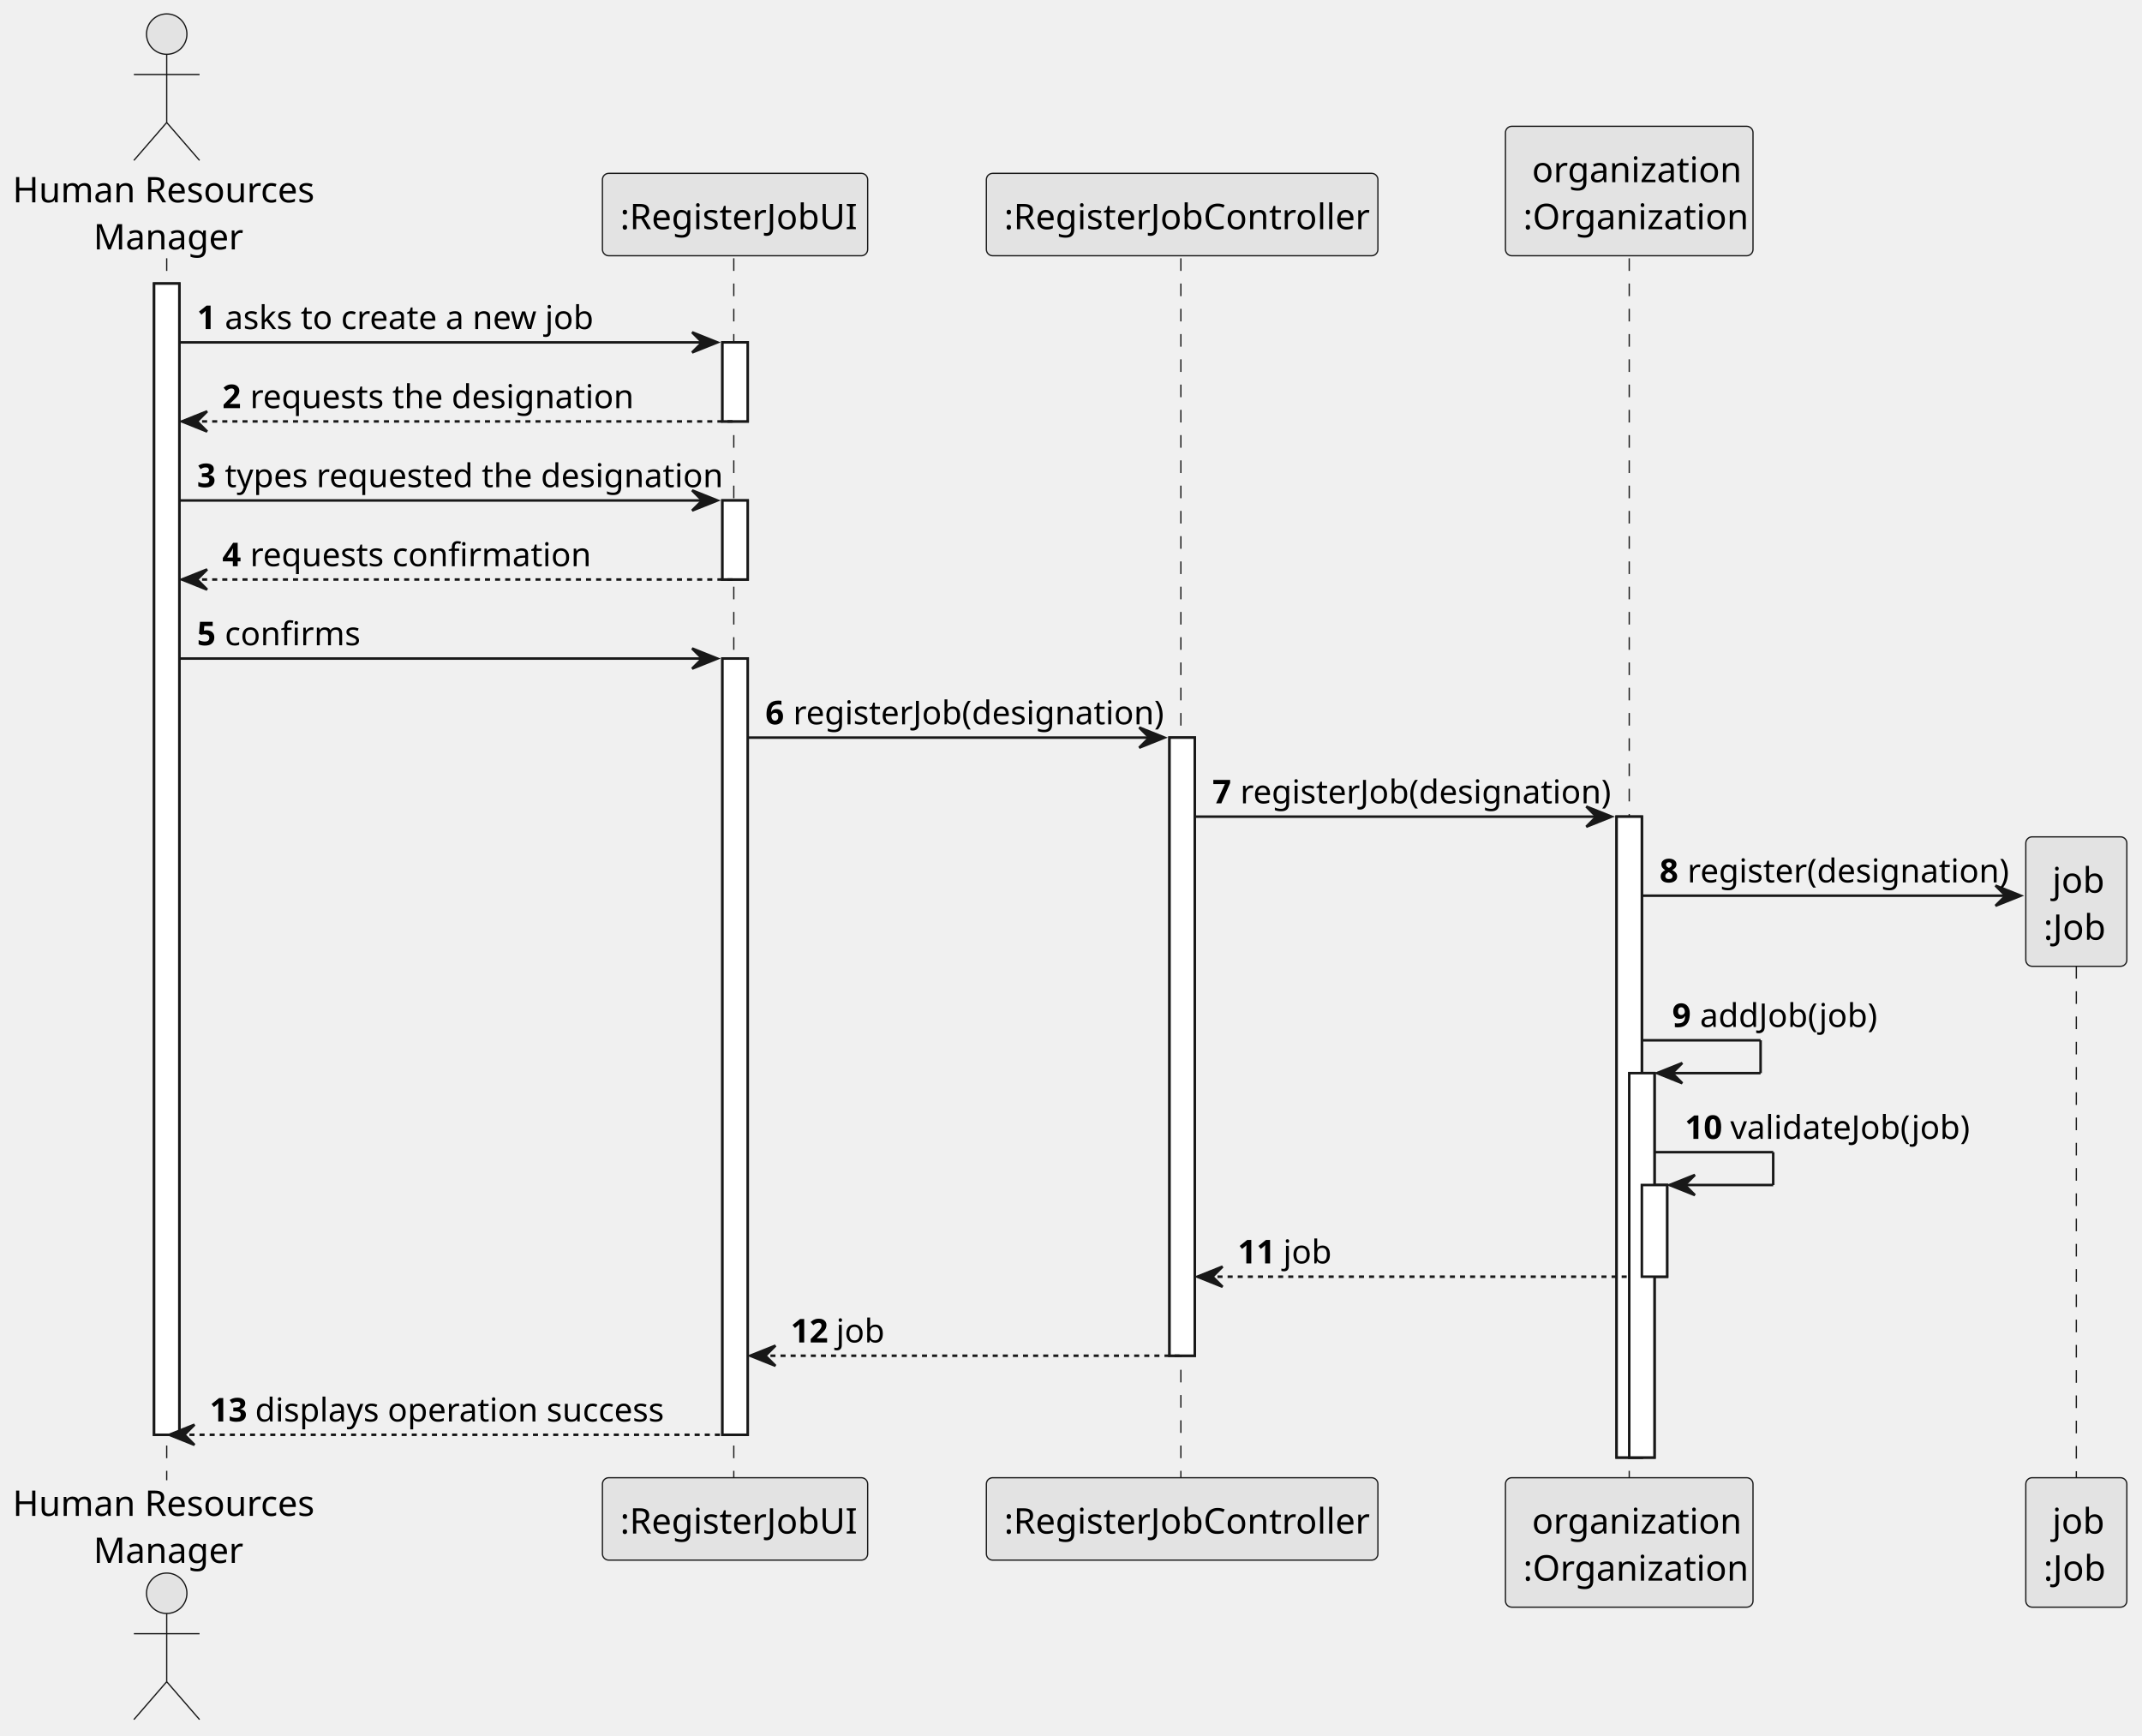
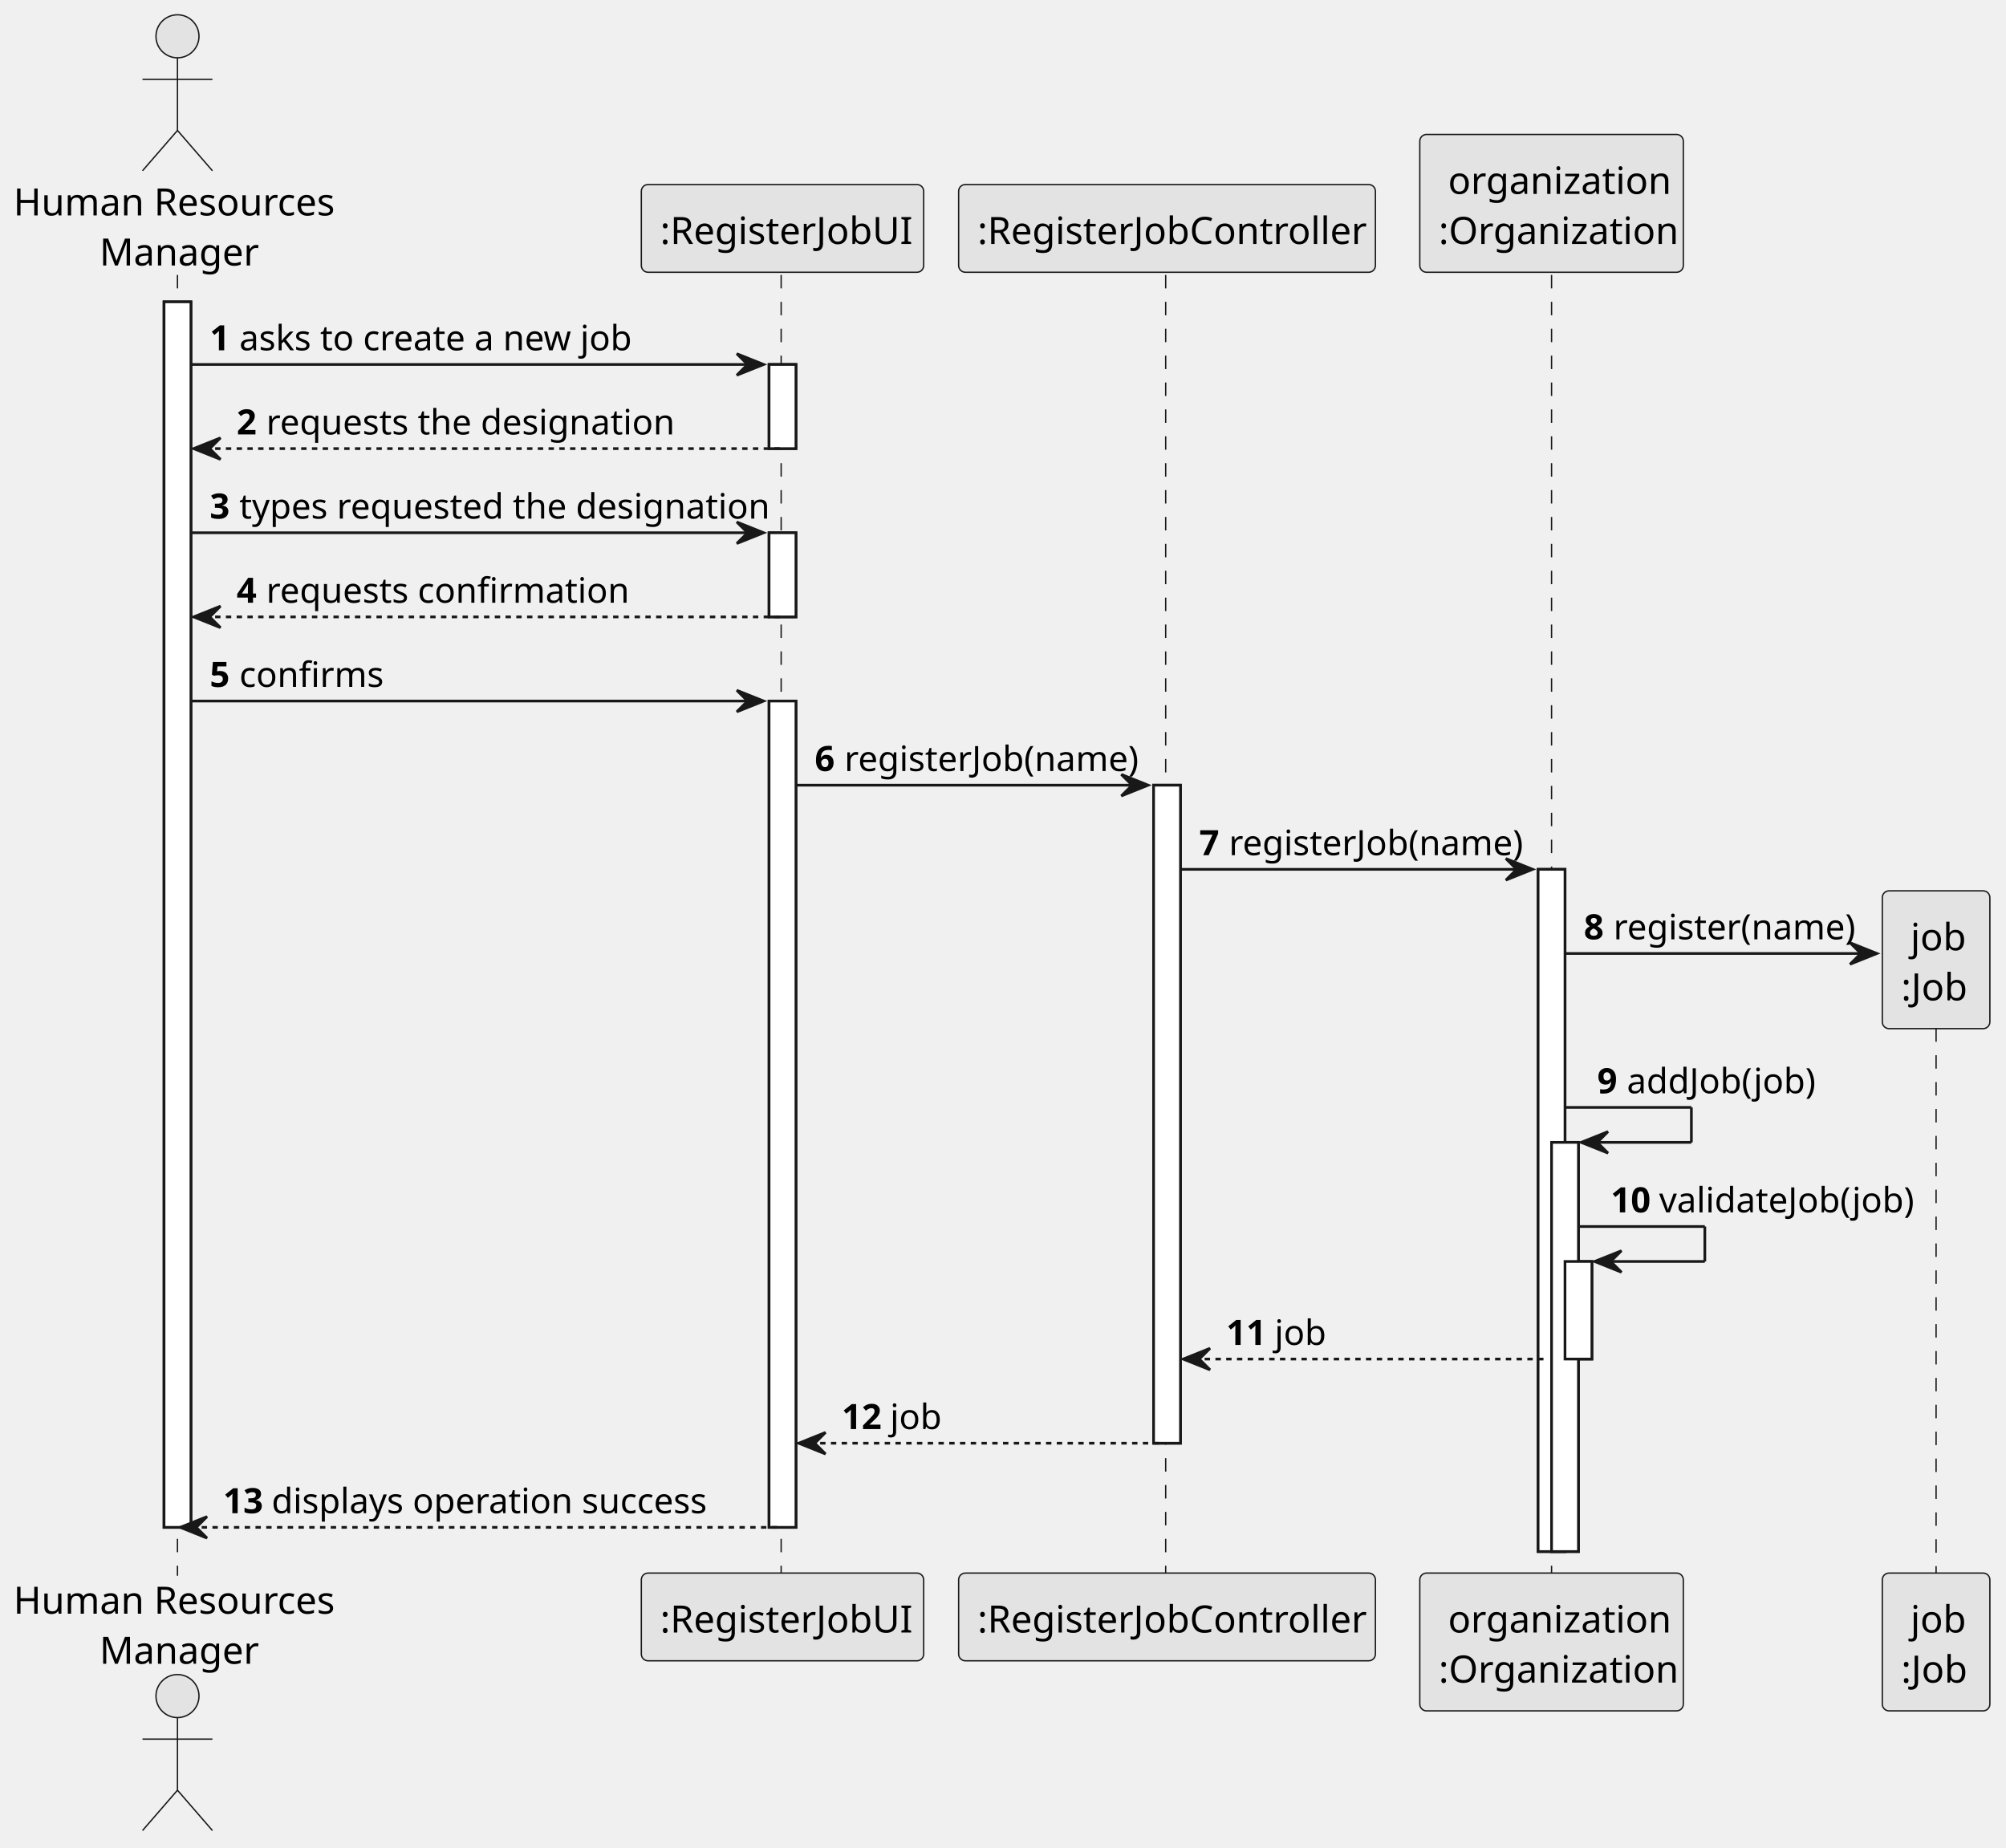
- <svg xmlns="http://www.w3.org/2000/svg" contentStyleType="text/css" height="687px" preserveAspectRatio="none" style="width:848px;height:687px;background:#FFFFFF;" version="1.1" viewBox="0 0 848 687" width="848px" zoomAndPan="magnify">
+ <svg xmlns="http://www.w3.org/2000/svg" contentStyleType="text/css" height="687px" preserveAspectRatio="none" style="width:746px;height:687px;background:#FFFFFF;" version="1.1" viewBox="0 0 746 687" width="746px" zoomAndPan="magnify">
  <defs />
  <g>
    <rect fill="#FFFFFF" height="455.734" style="stroke:#181818;stroke-width:1.0;" width="10" x="61" y="112.242" />
    <rect fill="#FFFFFF" height="31.291" style="stroke:#181818;stroke-width:1.0;" width="10" x="286" y="135.533" />
    <rect fill="#FFFFFF" height="31.291" style="stroke:#181818;stroke-width:1.0;" width="10" x="286" y="198.115" />
    <rect fill="#FFFFFF" height="307.279" style="stroke:#181818;stroke-width:1.0;" width="10" x="286" y="260.697" />
-     <rect fill="#FFFFFF" height="244.697" style="stroke:#181818;stroke-width:1.0;" width="10" x="463" y="291.988" />
-     <rect fill="#FFFFFF" height="253.697" style="stroke:#181818;stroke-width:1.0;" width="10" x="640" y="323.279" />
-     <rect fill="#FFFFFF" height="152.164" style="stroke:#181818;stroke-width:1.0;" width="10" x="645" y="424.812" />
-     <rect fill="#FFFFFF" height="36.291" style="stroke:#181818;stroke-width:1.0;" width="10" x="650" y="469.103" />
+     <rect fill="#FFFFFF" height="244.697" style="stroke:#181818;stroke-width:1.0;" width="10" x="429" y="291.988" />
+     <rect fill="#FFFFFF" height="253.697" style="stroke:#181818;stroke-width:1.0;" width="10" x="572" y="323.279" />
+     <rect fill="#FFFFFF" height="152.164" style="stroke:#181818;stroke-width:1.0;" width="10" x="577" y="424.812" />
+     <rect fill="#FFFFFF" height="36.291" style="stroke:#181818;stroke-width:1.0;" width="10" x="582" y="469.103" />
    <line style="stroke:#181818;stroke-width:0.5;stroke-dasharray:5.0,5.0;" x1="66" x2="66" y1="102.242" y2="585.977" />
    <line style="stroke:#181818;stroke-width:0.5;stroke-dasharray:5.0,5.0;" x1="290.5" x2="290.5" y1="102.242" y2="585.977" />
-     <line style="stroke:#181818;stroke-width:0.5;stroke-dasharray:5.0,5.0;" x1="467.5" x2="467.5" y1="102.242" y2="585.977" />
-     <line style="stroke:#181818;stroke-width:0.5;stroke-dasharray:5.0,5.0;" x1="645" x2="645" y1="102.242" y2="585.977" />
-     <line style="stroke:#181818;stroke-width:0.5;stroke-dasharray:5.0,5.0;" x1="822" x2="822" y1="372.4" y2="585.977" />
+     <line style="stroke:#181818;stroke-width:0.5;stroke-dasharray:5.0,5.0;" x1="433.5" x2="433.5" y1="102.242" y2="585.977" />
+     <line style="stroke:#181818;stroke-width:0.5;stroke-dasharray:5.0,5.0;" x1="577" x2="577" y1="102.242" y2="585.977" />
+     <line style="stroke:#181818;stroke-width:0.5;stroke-dasharray:5.0,5.0;" x1="720" x2="720" y1="372.4" y2="585.977" />
    <text fill="#000000" font-family="sans-serif" font-size="14" lengthAdjust="spacing" textLength="116" x="5" y="80.107">Human Resources</text>
    <text fill="#000000" font-family="sans-serif" font-size="14" lengthAdjust="spacing" textLength="56" x="37" y="98.728">Manager</text>
    <ellipse cx="66" cy="13.5" fill="#E3E3E3" rx="8" ry="8" style="stroke:#181818;stroke-width:0.5;" />
    <path d="M66,21.5 L66,48.5 M53,29.5 L79,29.5 M66,48.5 L53,63.5 M66,48.5 L79,63.5 " fill="none" style="stroke:#181818;stroke-width:0.5;" />
    <text fill="#000000" font-family="sans-serif" font-size="14" lengthAdjust="spacing" textLength="116" x="5" y="600.084">Human Resources</text>
    <text fill="#000000" font-family="sans-serif" font-size="14" lengthAdjust="spacing" textLength="56" x="37" y="618.705">Manager</text>
    <ellipse cx="66" cy="630.719" fill="#E3E3E3" rx="8" ry="8" style="stroke:#181818;stroke-width:0.5;" />
    <path d="M66,638.719 L66,665.719 M53,646.719 L79,646.719 M66,665.719 L53,680.719 M66,665.719 L79,680.719 " fill="none" style="stroke:#181818;stroke-width:0.5;" />
    <rect fill="#E3E3E3" height="32.621" rx="2.5" ry="2.5" style="stroke:#181818;stroke-width:0.5;" width="105" x="238.5" y="68.621" />
    <text fill="#000000" font-family="sans-serif" font-size="14" lengthAdjust="spacing" textLength="91" x="245.5" y="90.728">:RegisterJobUI</text>
    <rect fill="#E3E3E3" height="32.621" rx="2.5" ry="2.5" style="stroke:#181818;stroke-width:0.5;" width="105" x="238.5" y="584.977" />
    <text fill="#000000" font-family="sans-serif" font-size="14" lengthAdjust="spacing" textLength="91" x="245.5" y="607.084">:RegisterJobUI</text>
-     <rect fill="#E3E3E3" height="32.621" rx="2.5" ry="2.5" style="stroke:#181818;stroke-width:0.5;" width="155" x="390.5" y="68.621" />
-     <text fill="#000000" font-family="sans-serif" font-size="14" lengthAdjust="spacing" textLength="141" x="397.5" y="90.728">:RegisterJobController</text>
-     <rect fill="#E3E3E3" height="32.621" rx="2.5" ry="2.5" style="stroke:#181818;stroke-width:0.5;" width="155" x="390.5" y="584.977" />
-     <text fill="#000000" font-family="sans-serif" font-size="14" lengthAdjust="spacing" textLength="141" x="397.5" y="607.084">:RegisterJobController</text>
-     <rect fill="#E3E3E3" height="51.242" rx="2.5" ry="2.5" style="stroke:#181818;stroke-width:0.5;" width="98" x="596" y="50" />
-     <text fill="#000000" font-family="sans-serif" font-size="14" lengthAdjust="spacing" textLength="77" x="606.5" y="72.107">organization</text>
-     <text fill="#000000" font-family="sans-serif" font-size="14" lengthAdjust="spacing" textLength="84" x="603" y="90.728">:Organization</text>
-     <rect fill="#E3E3E3" height="51.242" rx="2.5" ry="2.5" style="stroke:#181818;stroke-width:0.5;" width="98" x="596" y="584.977" />
-     <text fill="#000000" font-family="sans-serif" font-size="14" lengthAdjust="spacing" textLength="77" x="606.5" y="607.084">organization</text>
-     <text fill="#000000" font-family="sans-serif" font-size="14" lengthAdjust="spacing" textLength="84" x="603" y="625.705">:Organization</text>
-     <rect fill="#E3E3E3" height="51.242" rx="2.5" ry="2.5" style="stroke:#181818;stroke-width:0.5;" width="40" x="802" y="584.977" />
-     <text fill="#000000" font-family="sans-serif" font-size="14" lengthAdjust="spacing" textLength="19" x="812.5" y="607.084">job</text>
-     <text fill="#000000" font-family="sans-serif" font-size="14" lengthAdjust="spacing" textLength="26" x="809" y="625.705">:Job</text>
+     <rect fill="#E3E3E3" height="32.621" rx="2.5" ry="2.5" style="stroke:#181818;stroke-width:0.5;" width="155" x="356.5" y="68.621" />
+     <text fill="#000000" font-family="sans-serif" font-size="14" lengthAdjust="spacing" textLength="141" x="363.5" y="90.728">:RegisterJobController</text>
+     <rect fill="#E3E3E3" height="32.621" rx="2.5" ry="2.5" style="stroke:#181818;stroke-width:0.5;" width="155" x="356.5" y="584.977" />
+     <text fill="#000000" font-family="sans-serif" font-size="14" lengthAdjust="spacing" textLength="141" x="363.5" y="607.084">:RegisterJobController</text>
+     <rect fill="#E3E3E3" height="51.242" rx="2.5" ry="2.5" style="stroke:#181818;stroke-width:0.5;" width="98" x="528" y="50" />
+     <text fill="#000000" font-family="sans-serif" font-size="14" lengthAdjust="spacing" textLength="77" x="538.5" y="72.107">organization</text>
+     <text fill="#000000" font-family="sans-serif" font-size="14" lengthAdjust="spacing" textLength="84" x="535" y="90.728">:Organization</text>
+     <rect fill="#E3E3E3" height="51.242" rx="2.5" ry="2.5" style="stroke:#181818;stroke-width:0.5;" width="98" x="528" y="584.977" />
+     <text fill="#000000" font-family="sans-serif" font-size="14" lengthAdjust="spacing" textLength="77" x="538.5" y="607.084">organization</text>
+     <text fill="#000000" font-family="sans-serif" font-size="14" lengthAdjust="spacing" textLength="84" x="535" y="625.705">:Organization</text>
+     <rect fill="#E3E3E3" height="51.242" rx="2.5" ry="2.5" style="stroke:#181818;stroke-width:0.5;" width="40" x="700" y="584.977" />
+     <text fill="#000000" font-family="sans-serif" font-size="14" lengthAdjust="spacing" textLength="19" x="710.5" y="607.084">job</text>
+     <text fill="#000000" font-family="sans-serif" font-size="14" lengthAdjust="spacing" textLength="26" x="707" y="625.705">:Job</text>
    <rect fill="#FFFFFF" height="455.734" style="stroke:#181818;stroke-width:1.0;" width="10" x="61" y="112.242" />
    <rect fill="#FFFFFF" height="31.291" style="stroke:#181818;stroke-width:1.0;" width="10" x="286" y="135.533" />
    <rect fill="#FFFFFF" height="31.291" style="stroke:#181818;stroke-width:1.0;" width="10" x="286" y="198.115" />
    <rect fill="#FFFFFF" height="307.279" style="stroke:#181818;stroke-width:1.0;" width="10" x="286" y="260.697" />
-     <rect fill="#FFFFFF" height="244.697" style="stroke:#181818;stroke-width:1.0;" width="10" x="463" y="291.988" />
-     <rect fill="#FFFFFF" height="253.697" style="stroke:#181818;stroke-width:1.0;" width="10" x="640" y="323.279" />
-     <rect fill="#FFFFFF" height="152.164" style="stroke:#181818;stroke-width:1.0;" width="10" x="645" y="424.812" />
-     <rect fill="#FFFFFF" height="36.291" style="stroke:#181818;stroke-width:1.0;" width="10" x="650" y="469.103" />
+     <rect fill="#FFFFFF" height="244.697" style="stroke:#181818;stroke-width:1.0;" width="10" x="429" y="291.988" />
+     <rect fill="#FFFFFF" height="253.697" style="stroke:#181818;stroke-width:1.0;" width="10" x="572" y="323.279" />
+     <rect fill="#FFFFFF" height="152.164" style="stroke:#181818;stroke-width:1.0;" width="10" x="577" y="424.812" />
+     <rect fill="#FFFFFF" height="36.291" style="stroke:#181818;stroke-width:1.0;" width="10" x="582" y="469.103" />
    <polygon fill="#181818" points="274,131.533,284,135.533,274,139.533,278,135.533" style="stroke:#181818;stroke-width:1.0;" />
    <line style="stroke:#181818;stroke-width:1.0;" x1="71" x2="280" y1="135.533" y2="135.533" />
    <text fill="#000000" font-family="sans-serif" font-size="13" font-weight="bold" lengthAdjust="spacing" textLength="7" x="78" y="130.27">1</text>
    <text fill="#000000" font-family="sans-serif" font-size="13" lengthAdjust="spacing" textLength="142" x="89" y="130.27">asks to create a new job</text>
    <polygon fill="#181818" points="82,162.824,72,166.824,82,170.824,78,166.824" style="stroke:#181818;stroke-width:1.0;" />
    <line style="stroke:#181818;stroke-width:1.0;stroke-dasharray:2.0,2.0;" x1="76" x2="290" y1="166.824" y2="166.824" />
    <text fill="#000000" font-family="sans-serif" font-size="13" font-weight="bold" lengthAdjust="spacing" textLength="7" x="88" y="161.561">2</text>
    <text fill="#000000" font-family="sans-serif" font-size="13" lengthAdjust="spacing" textLength="142" x="99" y="161.561">requests the designation</text>
    <polygon fill="#181818" points="274,194.115,284,198.115,274,202.115,278,198.115" style="stroke:#181818;stroke-width:1.0;" />
    <line style="stroke:#181818;stroke-width:1.0;" x1="71" x2="280" y1="198.115" y2="198.115" />
    <text fill="#000000" font-family="sans-serif" font-size="13" font-weight="bold" lengthAdjust="spacing" textLength="7" x="78" y="192.852">3</text>
    <text fill="#000000" font-family="sans-serif" font-size="13" lengthAdjust="spacing" textLength="185" x="89" y="192.852">types requested the designation</text>
    <polygon fill="#181818" points="82,225.406,72,229.406,82,233.406,78,229.406" style="stroke:#181818;stroke-width:1.0;" />
    <line style="stroke:#181818;stroke-width:1.0;stroke-dasharray:2.0,2.0;" x1="76" x2="290" y1="229.406" y2="229.406" />
    <text fill="#000000" font-family="sans-serif" font-size="13" font-weight="bold" lengthAdjust="spacing" textLength="7" x="88" y="224.144">4</text>
    <text fill="#000000" font-family="sans-serif" font-size="13" lengthAdjust="spacing" textLength="124" x="99" y="224.144">requests confirmation</text>
    <polygon fill="#181818" points="274,256.697,284,260.697,274,264.697,278,260.697" style="stroke:#181818;stroke-width:1.0;" />
    <line style="stroke:#181818;stroke-width:1.0;" x1="71" x2="280" y1="260.697" y2="260.697" />
    <text fill="#000000" font-family="sans-serif" font-size="13" font-weight="bold" lengthAdjust="spacing" textLength="7" x="78" y="255.435">5</text>
    <text fill="#000000" font-family="sans-serif" font-size="13" lengthAdjust="spacing" textLength="49" x="89" y="255.435">confirms</text>
-     <polygon fill="#181818" points="451,287.988,461,291.988,451,295.988,455,291.988" style="stroke:#181818;stroke-width:1.0;" />
-     <line style="stroke:#181818;stroke-width:1.0;" x1="296" x2="457" y1="291.988" y2="291.988" />
+     <polygon fill="#181818" points="417,287.988,427,291.988,417,295.988,421,291.988" style="stroke:#181818;stroke-width:1.0;" />
+     <line style="stroke:#181818;stroke-width:1.0;" x1="296" x2="423" y1="291.988" y2="291.988" />
    <text fill="#000000" font-family="sans-serif" font-size="13" font-weight="bold" lengthAdjust="spacing" textLength="7" x="303" y="286.726">6</text>
-     <text fill="#000000" font-family="sans-serif" font-size="13" lengthAdjust="spacing" textLength="137" x="314" y="286.726">registerJob(designation)</text>
-     <polygon fill="#181818" points="628,319.279,638,323.279,628,327.279,632,323.279" style="stroke:#181818;stroke-width:1.0;" />
-     <line style="stroke:#181818;stroke-width:1.0;" x1="473" x2="634" y1="323.279" y2="323.279" />
-     <text fill="#000000" font-family="sans-serif" font-size="13" font-weight="bold" lengthAdjust="spacing" textLength="7" x="480" y="318.017">7</text>
-     <text fill="#000000" font-family="sans-serif" font-size="13" lengthAdjust="spacing" textLength="137" x="491" y="318.017">registerJob(designation)</text>
-     <polygon fill="#181818" points="790,350.57,800,354.57,790,358.57,794,354.57" style="stroke:#181818;stroke-width:1.0;" />
-     <line style="stroke:#181818;stroke-width:1.0;" x1="650" x2="796" y1="354.57" y2="354.57" />
-     <text fill="#000000" font-family="sans-serif" font-size="13" font-weight="bold" lengthAdjust="spacing" textLength="7" x="657" y="349.308">8</text>
-     <text fill="#000000" font-family="sans-serif" font-size="13" lengthAdjust="spacing" textLength="117" x="668" y="349.308">register(designation)</text>
-     <rect fill="#E3E3E3" height="51.242" rx="2.5" ry="2.5" style="stroke:#181818;stroke-width:0.5;" width="40" x="802" y="331.279" />
-     <text fill="#000000" font-family="sans-serif" font-size="14" lengthAdjust="spacing" textLength="19" x="812.5" y="353.387">job</text>
-     <text fill="#000000" font-family="sans-serif" font-size="14" lengthAdjust="spacing" textLength="26" x="809" y="372.008">:Job</text>
-     <line style="stroke:#181818;stroke-width:1.0;" x1="650" x2="697" y1="411.812" y2="411.812" />
-     <line style="stroke:#181818;stroke-width:1.0;" x1="697" x2="697" y1="411.812" y2="424.812" />
-     <line style="stroke:#181818;stroke-width:1.0;" x1="656" x2="697" y1="424.812" y2="424.812" />
-     <polygon fill="#181818" points="666,420.812,656,424.812,666,428.812,662,424.812" style="stroke:#181818;stroke-width:1.0;" />
-     <text fill="#000000" font-family="sans-serif" font-size="13" font-weight="bold" lengthAdjust="spacing" textLength="7" x="662" y="406.55">9</text>
-     <text fill="#000000" font-family="sans-serif" font-size="13" lengthAdjust="spacing" textLength="66" x="673" y="406.55">addJob(job)</text>
-     <line style="stroke:#181818;stroke-width:1.0;" x1="655" x2="702" y1="456.103" y2="456.103" />
-     <line style="stroke:#181818;stroke-width:1.0;" x1="702" x2="702" y1="456.103" y2="469.103" />
-     <line style="stroke:#181818;stroke-width:1.0;" x1="661" x2="702" y1="469.103" y2="469.103" />
-     <polygon fill="#181818" points="671,465.103,661,469.103,671,473.103,667,469.103" style="stroke:#181818;stroke-width:1.0;" />
-     <text fill="#000000" font-family="sans-serif" font-size="13" font-weight="bold" lengthAdjust="spacing" textLength="14" x="667" y="450.841">10</text>
-     <text fill="#000000" font-family="sans-serif" font-size="13" lengthAdjust="spacing" textLength="88" x="685" y="450.841">validateJob(job)</text>
-     <polygon fill="#181818" points="484,501.394,474,505.394,484,509.394,480,505.394" style="stroke:#181818;stroke-width:1.0;" />
-     <line style="stroke:#181818;stroke-width:1.0;stroke-dasharray:2.0,2.0;" x1="478" x2="644" y1="505.394" y2="505.394" />
-     <text fill="#000000" font-family="sans-serif" font-size="13" font-weight="bold" lengthAdjust="spacing" textLength="14" x="490" y="500.132">11</text>
-     <text fill="#000000" font-family="sans-serif" font-size="13" lengthAdjust="spacing" textLength="17" x="508" y="500.132">job</text>
+     <text fill="#000000" font-family="sans-serif" font-size="13" lengthAdjust="spacing" textLength="103" x="314" y="286.726">registerJob(name)</text>
+     <polygon fill="#181818" points="560,319.279,570,323.279,560,327.279,564,323.279" style="stroke:#181818;stroke-width:1.0;" />
+     <line style="stroke:#181818;stroke-width:1.0;" x1="439" x2="566" y1="323.279" y2="323.279" />
+     <text fill="#000000" font-family="sans-serif" font-size="13" font-weight="bold" lengthAdjust="spacing" textLength="7" x="446" y="318.017">7</text>
+     <text fill="#000000" font-family="sans-serif" font-size="13" lengthAdjust="spacing" textLength="103" x="457" y="318.017">registerJob(name)</text>
+     <polygon fill="#181818" points="688,350.57,698,354.57,688,358.57,692,354.57" style="stroke:#181818;stroke-width:1.0;" />
+     <line style="stroke:#181818;stroke-width:1.0;" x1="582" x2="694" y1="354.57" y2="354.57" />
+     <text fill="#000000" font-family="sans-serif" font-size="13" font-weight="bold" lengthAdjust="spacing" textLength="7" x="589" y="349.308">8</text>
+     <text fill="#000000" font-family="sans-serif" font-size="13" lengthAdjust="spacing" textLength="83" x="600" y="349.308">register(name)</text>
+     <rect fill="#E3E3E3" height="51.242" rx="2.5" ry="2.5" style="stroke:#181818;stroke-width:0.5;" width="40" x="700" y="331.279" />
+     <text fill="#000000" font-family="sans-serif" font-size="14" lengthAdjust="spacing" textLength="19" x="710.5" y="353.387">job</text>
+     <text fill="#000000" font-family="sans-serif" font-size="14" lengthAdjust="spacing" textLength="26" x="707" y="372.008">:Job</text>
+     <line style="stroke:#181818;stroke-width:1.0;" x1="582" x2="629" y1="411.812" y2="411.812" />
+     <line style="stroke:#181818;stroke-width:1.0;" x1="629" x2="629" y1="411.812" y2="424.812" />
+     <line style="stroke:#181818;stroke-width:1.0;" x1="588" x2="629" y1="424.812" y2="424.812" />
+     <polygon fill="#181818" points="598,420.812,588,424.812,598,428.812,594,424.812" style="stroke:#181818;stroke-width:1.0;" />
+     <text fill="#000000" font-family="sans-serif" font-size="13" font-weight="bold" lengthAdjust="spacing" textLength="7" x="594" y="406.55">9</text>
+     <text fill="#000000" font-family="sans-serif" font-size="13" lengthAdjust="spacing" textLength="66" x="605" y="406.55">addJob(job)</text>
+     <line style="stroke:#181818;stroke-width:1.0;" x1="587" x2="634" y1="456.103" y2="456.103" />
+     <line style="stroke:#181818;stroke-width:1.0;" x1="634" x2="634" y1="456.103" y2="469.103" />
+     <line style="stroke:#181818;stroke-width:1.0;" x1="593" x2="634" y1="469.103" y2="469.103" />
+     <polygon fill="#181818" points="603,465.103,593,469.103,603,473.103,599,469.103" style="stroke:#181818;stroke-width:1.0;" />
+     <text fill="#000000" font-family="sans-serif" font-size="13" font-weight="bold" lengthAdjust="spacing" textLength="14" x="599" y="450.841">10</text>
+     <text fill="#000000" font-family="sans-serif" font-size="13" lengthAdjust="spacing" textLength="88" x="617" y="450.841">validateJob(job)</text>
+     <polygon fill="#181818" points="450,501.394,440,505.394,450,509.394,446,505.394" style="stroke:#181818;stroke-width:1.0;" />
+     <line style="stroke:#181818;stroke-width:1.0;stroke-dasharray:2.0,2.0;" x1="444" x2="576" y1="505.394" y2="505.394" />
+     <text fill="#000000" font-family="sans-serif" font-size="13" font-weight="bold" lengthAdjust="spacing" textLength="14" x="456" y="500.132">11</text>
+     <text fill="#000000" font-family="sans-serif" font-size="13" lengthAdjust="spacing" textLength="17" x="474" y="500.132">job</text>
    <polygon fill="#181818" points="307,532.686,297,536.686,307,540.686,303,536.686" style="stroke:#181818;stroke-width:1.0;" />
-     <line style="stroke:#181818;stroke-width:1.0;stroke-dasharray:2.0,2.0;" x1="301" x2="467" y1="536.686" y2="536.686" />
+     <line style="stroke:#181818;stroke-width:1.0;stroke-dasharray:2.0,2.0;" x1="301" x2="433" y1="536.686" y2="536.686" />
    <text fill="#000000" font-family="sans-serif" font-size="13" font-weight="bold" lengthAdjust="spacing" textLength="14" x="313" y="531.423">12</text>
    <text fill="#000000" font-family="sans-serif" font-size="13" lengthAdjust="spacing" textLength="17" x="331" y="531.423">job</text>
    <polygon fill="#181818" points="77,563.977,67,567.977,77,571.977,73,567.977" style="stroke:#181818;stroke-width:1.0;" />
    <line style="stroke:#181818;stroke-width:1.0;stroke-dasharray:2.0,2.0;" x1="71" x2="290" y1="567.977" y2="567.977" />
    <text fill="#000000" font-family="sans-serif" font-size="13" font-weight="bold" lengthAdjust="spacing" textLength="14" x="83" y="562.714">13</text>
    <text fill="#000000" font-family="sans-serif" font-size="13" lengthAdjust="spacing" textLength="158" x="101" y="562.714">displays operation success</text>
  </g>
</svg>
